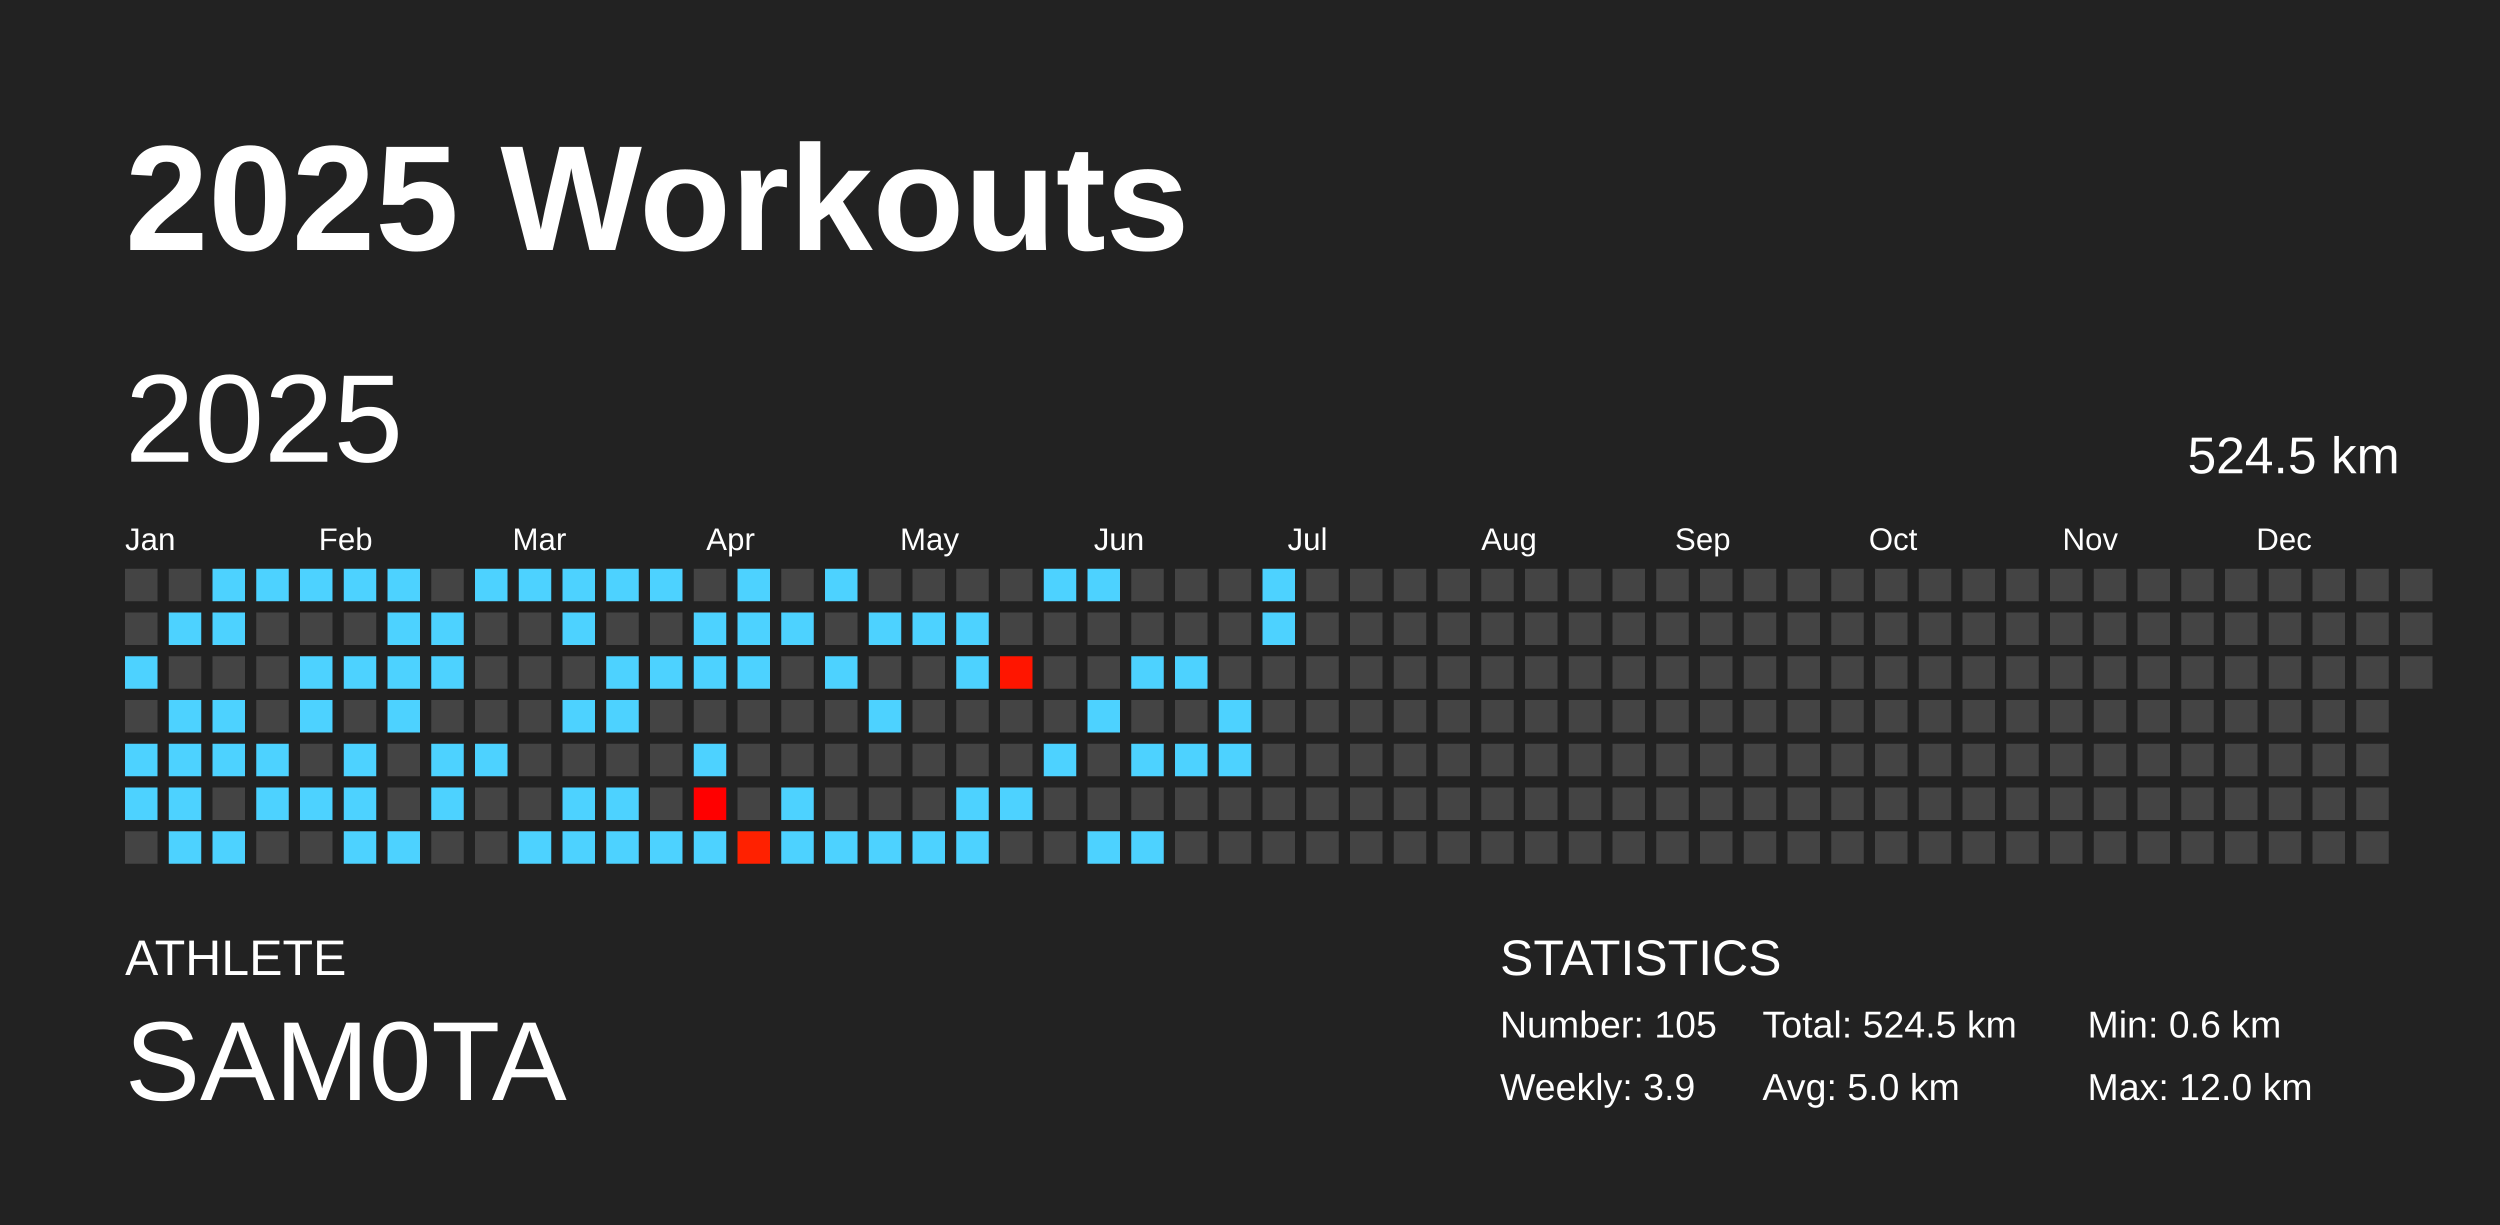
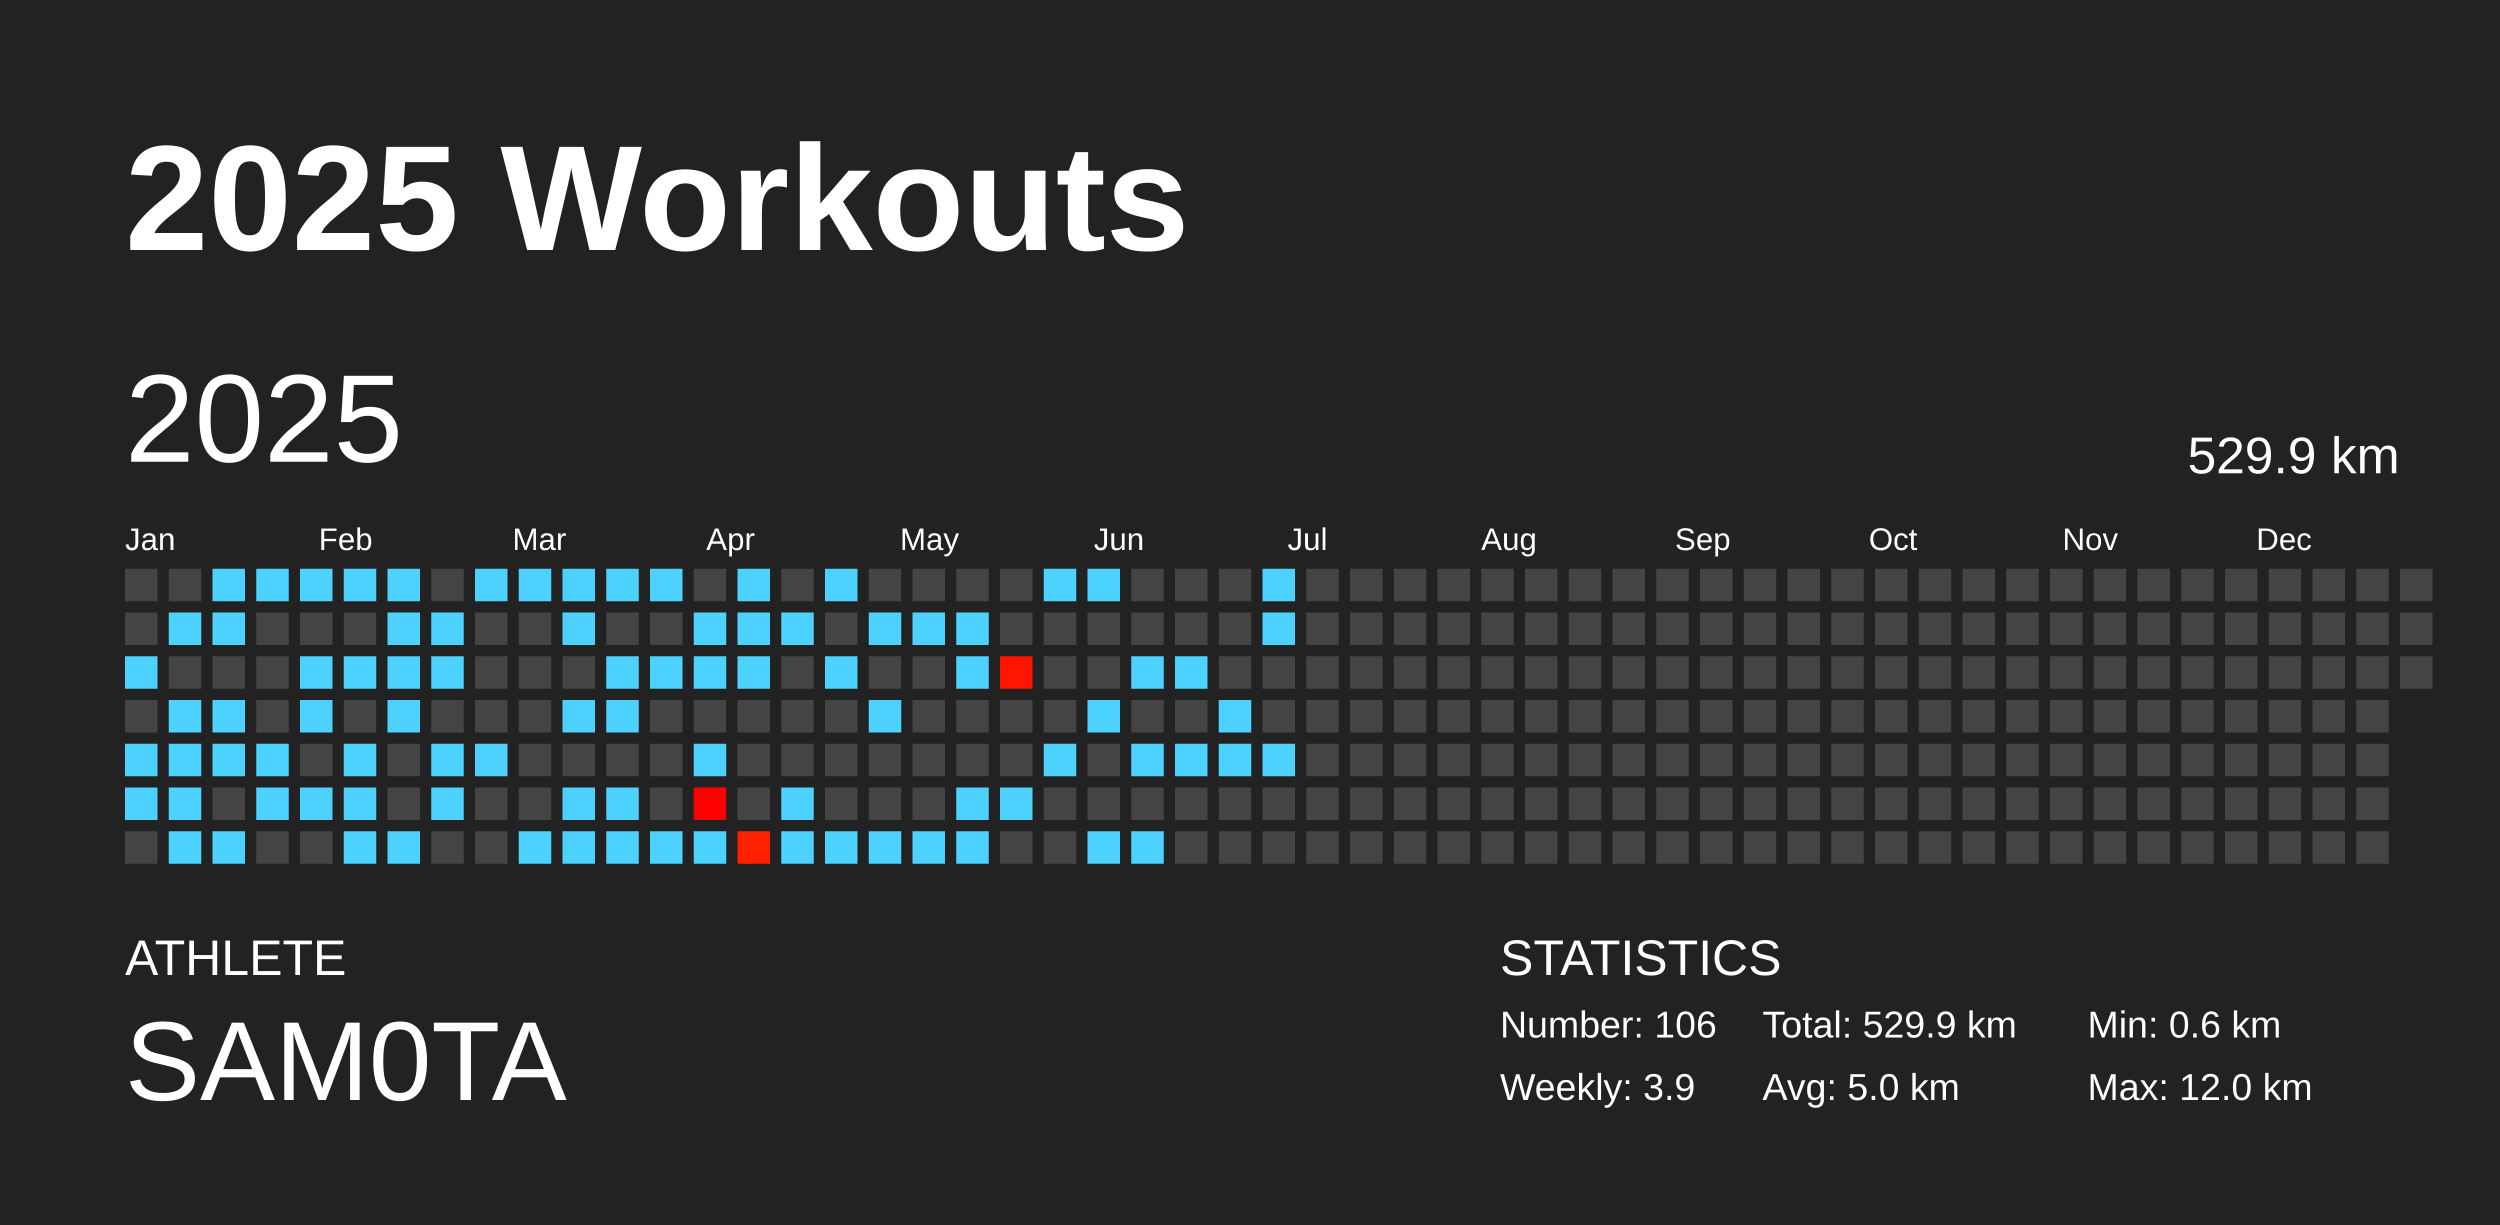
<svg xmlns="http://www.w3.org/2000/svg" baseProfile="full" height="98mm" version="1.1" viewBox="0,0,200,98" width="200mm">
  <defs />
  <rect fill="#222222" height="98" width="200" x="0" y="0" />
  <text fill="#FFFFFF" style="font-size:12px; font-family:Arial; font-weight:bold;" x="10" y="20">2025 Workouts</text>
  <text fill="#FFFFFF" style="font-size:4px; font-family:Arial" x="10" y="78">ATHLETE</text>
  <text fill="#FFFFFF" style="font-size:9px; font-family:Arial" x="10" y="88">SAM0TA</text>
  <text fill="#FFFFFF" style="font-size:4px; font-family:Arial" x="120" y="78">STATISTICS</text>
-   <text fill="#FFFFFF" style="font-size:3px; font-family:Arial" x="120" y="83">Number: 105</text>
+   <text fill="#FFFFFF" style="font-size:3px; font-family:Arial" x="120" y="83">Number: 106</text>
  <text fill="#FFFFFF" style="font-size:3px; font-family:Arial" x="120" y="88">Weekly: 3.9</text>
-   <text fill="#FFFFFF" style="font-size:3px; font-family:Arial" x="141" y="83">Total: 524.5 km</text>
+   <text fill="#FFFFFF" style="font-size:3px; font-family:Arial" x="141" y="83">Total: 529.9 km</text>
  <text fill="#FFFFFF" style="font-size:3px; font-family:Arial" x="141" y="88">Avg: 5.0 km</text>
  <text fill="#FFFFFF" style="font-size:3px; font-family:Arial" x="167" y="83">Min: 0.6 km</text>
  <text fill="#FFFFFF" style="font-size:3px; font-family:Arial" x="167" y="88">Max: 12.0 km</text>
  <text dominant-baseline="hanging" fill="#FFFFFF" style="font-size:10.0px; font-family:Arial;" x="10" y="30">2025</text>
-   <text dominant-baseline="hanging" fill="#FFFFFF" style="font-size:4.125px; font-family:Arial;" x="175" y="35">524.5 km</text>
+   <text dominant-baseline="hanging" fill="#FFFFFF" style="font-size:4.125px; font-family:Arial;" x="175" y="35">529.9 km</text>
  <text fill="#FFFFFF" style="font-size:2.5px; font-family:Arial" x="10.0" y="44">Jan</text>
  <text fill="#FFFFFF" style="font-size:2.5px; font-family:Arial" x="25.5" y="44">Feb</text>
  <text fill="#FFFFFF" style="font-size:2.5px; font-family:Arial" x="41.0" y="44">Mar</text>
  <text fill="#FFFFFF" style="font-size:2.5px; font-family:Arial" x="56.5" y="44">Apr</text>
  <text fill="#FFFFFF" style="font-size:2.5px; font-family:Arial" x="72.0" y="44">May</text>
  <text fill="#FFFFFF" style="font-size:2.5px; font-family:Arial" x="87.5" y="44">Jun</text>
  <text fill="#FFFFFF" style="font-size:2.5px; font-family:Arial" x="103.0" y="44">Jul</text>
  <text fill="#FFFFFF" style="font-size:2.5px; font-family:Arial" x="118.5" y="44">Aug</text>
  <text fill="#FFFFFF" style="font-size:2.5px; font-family:Arial" x="134.0" y="44">Sep</text>
  <text fill="#FFFFFF" style="font-size:2.5px; font-family:Arial" x="149.5" y="44">Oct</text>
  <text fill="#FFFFFF" style="font-size:2.5px; font-family:Arial" x="165.0" y="44">Nov</text>
  <text fill="#FFFFFF" style="font-size:2.5px; font-family:Arial" x="180.5" y="44">Dec</text>
  <rect fill="#444444" height="2.6" width="2.6" x="10.0" y="45.5" />
  <rect fill="#444444" height="2.6" width="2.6" x="10.0" y="49.0" />
  <rect fill="#4dd2ff" height="2.6" width="2.6" x="10.0" y="52.5" />
  <rect fill="#444444" height="2.6" width="2.6" x="10.0" y="56.0" />
  <rect fill="#4dd2ff" height="2.6" width="2.6" x="10.0" y="59.5" />
  <rect fill="#4dd2ff" height="2.6" width="2.6" x="10.0" y="63.0" />
  <rect fill="#444444" height="2.6" width="2.6" x="10.0" y="66.5" />
  <rect fill="#444444" height="2.6" width="2.6" x="13.5" y="45.5" />
  <rect fill="#4dd2ff" height="2.6" width="2.6" x="13.5" y="49.0" />
  <rect fill="#444444" height="2.6" width="2.6" x="13.5" y="52.5" />
  <rect fill="#4dd2ff" height="2.6" width="2.6" x="13.5" y="56.0" />
  <rect fill="#4dd2ff" height="2.6" width="2.6" x="13.5" y="59.5" />
  <rect fill="#4dd2ff" height="2.6" width="2.6" x="13.5" y="63.0" />
  <rect fill="#4dd2ff" height="2.6" width="2.6" x="13.5" y="66.5" />
  <rect fill="#4dd2ff" height="2.6" width="2.6" x="17.0" y="45.5" />
  <rect fill="#4dd2ff" height="2.6" width="2.6" x="17.0" y="49.0" />
  <rect fill="#444444" height="2.6" width="2.6" x="17.0" y="52.5" />
  <rect fill="#4dd2ff" height="2.6" width="2.6" x="17.0" y="56.0" />
  <rect fill="#4dd2ff" height="2.6" width="2.6" x="17.0" y="59.5" />
  <rect fill="#444444" height="2.6" width="2.6" x="17.0" y="63.0" />
  <rect fill="#4dd2ff" height="2.6" width="2.6" x="17.0" y="66.5" />
  <rect fill="#4dd2ff" height="2.6" width="2.6" x="20.5" y="45.5" />
  <rect fill="#444444" height="2.6" width="2.6" x="20.5" y="49.0" />
  <rect fill="#444444" height="2.6" width="2.6" x="20.5" y="52.5" />
  <rect fill="#444444" height="2.6" width="2.6" x="20.5" y="56.0" />
  <rect fill="#4dd2ff" height="2.6" width="2.6" x="20.5" y="59.5" />
  <rect fill="#4dd2ff" height="2.6" width="2.6" x="20.5" y="63.0" />
  <rect fill="#444444" height="2.6" width="2.6" x="20.5" y="66.5" />
  <rect fill="#4dd2ff" height="2.6" width="2.6" x="24.0" y="45.5" />
  <rect fill="#444444" height="2.6" width="2.6" x="24.0" y="49.0" />
  <rect fill="#4dd2ff" height="2.6" width="2.6" x="24.0" y="52.5" />
  <rect fill="#4dd2ff" height="2.6" width="2.6" x="24.0" y="56.0" />
  <rect fill="#444444" height="2.6" width="2.6" x="24.0" y="59.5" />
  <rect fill="#4dd2ff" height="2.6" width="2.6" x="24.0" y="63.0" />
  <rect fill="#444444" height="2.6" width="2.6" x="24.0" y="66.5" />
  <rect fill="#4dd2ff" height="2.6" width="2.6" x="27.5" y="45.5" />
  <rect fill="#444444" height="2.6" width="2.6" x="27.5" y="49.0" />
  <rect fill="#4dd2ff" height="2.6" width="2.6" x="27.5" y="52.5" />
  <rect fill="#444444" height="2.6" width="2.6" x="27.5" y="56.0" />
  <rect fill="#4dd2ff" height="2.6" width="2.6" x="27.5" y="59.5" />
  <rect fill="#4dd2ff" height="2.6" width="2.6" x="27.5" y="63.0" />
  <rect fill="#4dd2ff" height="2.6" width="2.6" x="27.5" y="66.5" />
  <rect fill="#4dd2ff" height="2.6" width="2.6" x="31.0" y="45.5" />
  <rect fill="#4dd2ff" height="2.6" width="2.6" x="31.0" y="49.0" />
  <rect fill="#4dd2ff" height="2.6" width="2.6" x="31.0" y="52.5" />
  <rect fill="#4dd2ff" height="2.6" width="2.6" x="31.0" y="56.0" />
  <rect fill="#444444" height="2.6" width="2.6" x="31.0" y="59.5" />
  <rect fill="#444444" height="2.6" width="2.6" x="31.0" y="63.0" />
  <rect fill="#4dd2ff" height="2.6" width="2.6" x="31.0" y="66.5" />
  <rect fill="#444444" height="2.6" width="2.6" x="34.5" y="45.5" />
  <rect fill="#4dd2ff" height="2.6" width="2.6" x="34.5" y="49.0" />
  <rect fill="#4dd2ff" height="2.6" width="2.6" x="34.5" y="52.5" />
  <rect fill="#444444" height="2.6" width="2.6" x="34.5" y="56.0" />
  <rect fill="#4dd2ff" height="2.6" width="2.6" x="34.5" y="59.5" />
  <rect fill="#4dd2ff" height="2.6" width="2.6" x="34.5" y="63.0" />
  <rect fill="#444444" height="2.6" width="2.6" x="34.5" y="66.5" />
  <rect fill="#4dd2ff" height="2.6" width="2.6" x="38.0" y="45.5" />
  <rect fill="#444444" height="2.6" width="2.6" x="38.0" y="49.0" />
  <rect fill="#444444" height="2.6" width="2.6" x="38.0" y="52.5" />
  <rect fill="#444444" height="2.6" width="2.6" x="38.0" y="56.0" />
  <rect fill="#4dd2ff" height="2.6" width="2.6" x="38.0" y="59.5" />
  <rect fill="#444444" height="2.6" width="2.6" x="38.0" y="63.0" />
  <rect fill="#444444" height="2.6" width="2.6" x="38.0" y="66.5" />
  <rect fill="#4dd2ff" height="2.6" width="2.6" x="41.5" y="45.5" />
  <rect fill="#444444" height="2.6" width="2.6" x="41.5" y="49.0" />
  <rect fill="#444444" height="2.6" width="2.6" x="41.5" y="52.5" />
  <rect fill="#444444" height="2.6" width="2.6" x="41.5" y="56.0" />
  <rect fill="#444444" height="2.6" width="2.6" x="41.5" y="59.5" />
  <rect fill="#444444" height="2.6" width="2.6" x="41.5" y="63.0" />
  <rect fill="#4dd2ff" height="2.6" width="2.6" x="41.5" y="66.5" />
  <rect fill="#4dd2ff" height="2.6" width="2.6" x="45.0" y="45.5" />
  <rect fill="#4dd2ff" height="2.6" width="2.6" x="45.0" y="49.0" />
  <rect fill="#444444" height="2.6" width="2.6" x="45.0" y="52.5" />
  <rect fill="#4dd2ff" height="2.6" width="2.6" x="45.0" y="56.0" />
  <rect fill="#444444" height="2.6" width="2.6" x="45.0" y="59.5" />
  <rect fill="#4dd2ff" height="2.6" width="2.6" x="45.0" y="63.0" />
  <rect fill="#4dd2ff" height="2.6" width="2.6" x="45.0" y="66.5" />
  <rect fill="#4dd2ff" height="2.6" width="2.6" x="48.5" y="45.5" />
  <rect fill="#444444" height="2.6" width="2.6" x="48.5" y="49.0" />
  <rect fill="#4dd2ff" height="2.6" width="2.6" x="48.5" y="52.5" />
  <rect fill="#4dd2ff" height="2.6" width="2.6" x="48.5" y="56.0" />
  <rect fill="#444444" height="2.6" width="2.6" x="48.5" y="59.5" />
  <rect fill="#4dd2ff" height="2.6" width="2.6" x="48.5" y="63.0" />
  <rect fill="#4dd2ff" height="2.6" width="2.6" x="48.5" y="66.5" />
  <rect fill="#4dd2ff" height="2.6" width="2.6" x="52.0" y="45.5" />
  <rect fill="#444444" height="2.6" width="2.6" x="52.0" y="49.0" />
  <rect fill="#4dd2ff" height="2.6" width="2.6" x="52.0" y="52.5" />
  <rect fill="#444444" height="2.6" width="2.6" x="52.0" y="56.0" />
  <rect fill="#444444" height="2.6" width="2.6" x="52.0" y="59.5" />
  <rect fill="#444444" height="2.6" width="2.6" x="52.0" y="63.0" />
  <rect fill="#4dd2ff" height="2.6" width="2.6" x="52.0" y="66.5" />
  <rect fill="#444444" height="2.6" width="2.6" x="55.5" y="45.5" />
  <rect fill="#4dd2ff" height="2.6" width="2.6" x="55.5" y="49.0" />
  <rect fill="#4dd2ff" height="2.6" width="2.6" x="55.5" y="52.5" />
  <rect fill="#444444" height="2.6" width="2.6" x="55.5" y="56.0" />
  <rect fill="#4dd2ff" height="2.6" width="2.6" x="55.5" y="59.5" />
  <rect fill="#ff0000" height="2.6" width="2.6" x="55.5" y="63.0" />
  <rect fill="#4dd2ff" height="2.6" width="2.6" x="55.5" y="66.5" />
  <rect fill="#4dd2ff" height="2.6" width="2.6" x="59.0" y="45.5" />
  <rect fill="#4dd2ff" height="2.6" width="2.6" x="59.0" y="49.0" />
  <rect fill="#4dd2ff" height="2.6" width="2.6" x="59.0" y="52.5" />
  <rect fill="#444444" height="2.6" width="2.6" x="59.0" y="56.0" />
  <rect fill="#444444" height="2.6" width="2.6" x="59.0" y="59.5" />
  <rect fill="#444444" height="2.6" width="2.6" x="59.0" y="63.0" />
  <rect fill="#ff2100" height="2.6" width="2.6" x="59.0" y="66.5" />
  <rect fill="#444444" height="2.6" width="2.6" x="62.5" y="45.5" />
  <rect fill="#4dd2ff" height="2.6" width="2.6" x="62.5" y="49.0" />
  <rect fill="#444444" height="2.6" width="2.6" x="62.5" y="52.5" />
  <rect fill="#444444" height="2.6" width="2.6" x="62.5" y="56.0" />
  <rect fill="#444444" height="2.6" width="2.6" x="62.5" y="59.5" />
  <rect fill="#4dd2ff" height="2.6" width="2.6" x="62.5" y="63.0" />
  <rect fill="#4dd2ff" height="2.6" width="2.6" x="62.5" y="66.5" />
  <rect fill="#4dd2ff" height="2.6" width="2.6" x="66.0" y="45.5" />
  <rect fill="#444444" height="2.6" width="2.6" x="66.0" y="49.0" />
  <rect fill="#4dd2ff" height="2.6" width="2.6" x="66.0" y="52.5" />
  <rect fill="#444444" height="2.6" width="2.6" x="66.0" y="56.0" />
  <rect fill="#444444" height="2.6" width="2.6" x="66.0" y="59.5" />
  <rect fill="#444444" height="2.6" width="2.6" x="66.0" y="63.0" />
  <rect fill="#4dd2ff" height="2.6" width="2.6" x="66.0" y="66.5" />
  <rect fill="#444444" height="2.6" width="2.6" x="69.5" y="45.5" />
  <rect fill="#4dd2ff" height="2.6" width="2.6" x="69.5" y="49.0" />
  <rect fill="#444444" height="2.6" width="2.6" x="69.5" y="52.5" />
  <rect fill="#4dd2ff" height="2.6" width="2.6" x="69.5" y="56.0" />
  <rect fill="#444444" height="2.6" width="2.6" x="69.5" y="59.5" />
  <rect fill="#444444" height="2.6" width="2.6" x="69.5" y="63.0" />
  <rect fill="#4dd2ff" height="2.6" width="2.6" x="69.5" y="66.5" />
  <rect fill="#444444" height="2.6" width="2.6" x="73.0" y="45.5" />
  <rect fill="#4dd2ff" height="2.6" width="2.6" x="73.0" y="49.0" />
  <rect fill="#444444" height="2.6" width="2.6" x="73.0" y="52.5" />
  <rect fill="#444444" height="2.6" width="2.6" x="73.0" y="56.0" />
  <rect fill="#444444" height="2.6" width="2.6" x="73.0" y="59.5" />
  <rect fill="#444444" height="2.6" width="2.6" x="73.0" y="63.0" />
  <rect fill="#4dd2ff" height="2.6" width="2.6" x="73.0" y="66.5" />
  <rect fill="#444444" height="2.6" width="2.6" x="76.5" y="45.5" />
  <rect fill="#4dd2ff" height="2.6" width="2.6" x="76.5" y="49.0" />
  <rect fill="#4dd2ff" height="2.6" width="2.6" x="76.5" y="52.5" />
  <rect fill="#444444" height="2.6" width="2.6" x="76.5" y="56.0" />
  <rect fill="#444444" height="2.6" width="2.6" x="76.5" y="59.5" />
  <rect fill="#4dd2ff" height="2.6" width="2.6" x="76.5" y="63.0" />
  <rect fill="#4dd2ff" height="2.6" width="2.6" x="76.5" y="66.5" />
  <rect fill="#444444" height="2.6" width="2.6" x="80.0" y="45.5" />
  <rect fill="#444444" height="2.6" width="2.6" x="80.0" y="49.0" />
  <rect fill="#ff1500" height="2.6" width="2.6" x="80.0" y="52.5" />
  <rect fill="#444444" height="2.6" width="2.6" x="80.0" y="56.0" />
  <rect fill="#444444" height="2.6" width="2.6" x="80.0" y="59.5" />
  <rect fill="#4dd2ff" height="2.6" width="2.6" x="80.0" y="63.0" />
  <rect fill="#444444" height="2.6" width="2.6" x="80.0" y="66.5" />
  <rect fill="#4dd2ff" height="2.6" width="2.6" x="83.5" y="45.5" />
  <rect fill="#444444" height="2.6" width="2.6" x="83.5" y="49.0" />
  <rect fill="#444444" height="2.6" width="2.6" x="83.5" y="52.5" />
  <rect fill="#444444" height="2.6" width="2.6" x="83.5" y="56.0" />
  <rect fill="#4dd2ff" height="2.6" width="2.6" x="83.5" y="59.5" />
  <rect fill="#444444" height="2.6" width="2.6" x="83.5" y="63.0" />
  <rect fill="#444444" height="2.6" width="2.6" x="83.5" y="66.5" />
  <rect fill="#4dd2ff" height="2.6" width="2.6" x="87.0" y="45.5" />
  <rect fill="#444444" height="2.6" width="2.6" x="87.0" y="49.0" />
  <rect fill="#444444" height="2.6" width="2.6" x="87.0" y="52.5" />
  <rect fill="#4dd2ff" height="2.6" width="2.6" x="87.0" y="56.0" />
  <rect fill="#444444" height="2.6" width="2.6" x="87.0" y="59.5" />
  <rect fill="#444444" height="2.6" width="2.6" x="87.0" y="63.0" />
  <rect fill="#4dd2ff" height="2.6" width="2.6" x="87.0" y="66.5" />
  <rect fill="#444444" height="2.6" width="2.6" x="90.5" y="45.5" />
  <rect fill="#444444" height="2.6" width="2.6" x="90.5" y="49.0" />
  <rect fill="#4dd2ff" height="2.6" width="2.6" x="90.5" y="52.5" />
  <rect fill="#444444" height="2.6" width="2.6" x="90.5" y="56.0" />
  <rect fill="#4dd2ff" height="2.6" width="2.6" x="90.5" y="59.5" />
  <rect fill="#444444" height="2.6" width="2.6" x="90.5" y="63.0" />
  <rect fill="#4dd2ff" height="2.6" width="2.6" x="90.5" y="66.5" />
  <rect fill="#444444" height="2.6" width="2.6" x="94.0" y="45.5" />
  <rect fill="#444444" height="2.6" width="2.6" x="94.0" y="49.0" />
  <rect fill="#4dd2ff" height="2.6" width="2.6" x="94.0" y="52.5" />
  <rect fill="#444444" height="2.6" width="2.6" x="94.0" y="56.0" />
  <rect fill="#4dd2ff" height="2.6" width="2.6" x="94.0" y="59.5" />
  <rect fill="#444444" height="2.6" width="2.6" x="94.0" y="63.0" />
  <rect fill="#444444" height="2.6" width="2.6" x="94.0" y="66.5" />
  <rect fill="#444444" height="2.6" width="2.6" x="97.5" y="45.5" />
  <rect fill="#444444" height="2.6" width="2.6" x="97.5" y="49.0" />
  <rect fill="#444444" height="2.6" width="2.6" x="97.5" y="52.5" />
  <rect fill="#4dd2ff" height="2.6" width="2.6" x="97.5" y="56.0" />
  <rect fill="#4dd2ff" height="2.6" width="2.6" x="97.5" y="59.5" />
  <rect fill="#444444" height="2.6" width="2.6" x="97.5" y="63.0" />
  <rect fill="#444444" height="2.6" width="2.6" x="97.5" y="66.5" />
  <rect fill="#4dd2ff" height="2.6" width="2.6" x="101.0" y="45.5" />
  <rect fill="#4dd2ff" height="2.6" width="2.6" x="101.0" y="49.0" />
  <rect fill="#444444" height="2.6" width="2.6" x="101.0" y="52.5" />
  <rect fill="#444444" height="2.6" width="2.6" x="101.0" y="56.0" />
-   <rect fill="#444444" height="2.6" width="2.6" x="101.0" y="59.5" />
+   <rect fill="#4dd2ff" height="2.6" width="2.6" x="101.0" y="59.5" />
  <rect fill="#444444" height="2.6" width="2.6" x="101.0" y="63.0" />
  <rect fill="#444444" height="2.6" width="2.6" x="101.0" y="66.5" />
  <rect fill="#444444" height="2.6" width="2.6" x="104.5" y="45.5" />
  <rect fill="#444444" height="2.6" width="2.6" x="104.5" y="49.0" />
  <rect fill="#444444" height="2.6" width="2.6" x="104.5" y="52.5" />
  <rect fill="#444444" height="2.6" width="2.6" x="104.5" y="56.0" />
  <rect fill="#444444" height="2.6" width="2.6" x="104.5" y="59.5" />
  <rect fill="#444444" height="2.6" width="2.6" x="104.5" y="63.0" />
  <rect fill="#444444" height="2.6" width="2.6" x="104.5" y="66.5" />
  <rect fill="#444444" height="2.6" width="2.6" x="108.0" y="45.5" />
  <rect fill="#444444" height="2.6" width="2.6" x="108.0" y="49.0" />
  <rect fill="#444444" height="2.6" width="2.6" x="108.0" y="52.5" />
  <rect fill="#444444" height="2.6" width="2.6" x="108.0" y="56.0" />
  <rect fill="#444444" height="2.6" width="2.6" x="108.0" y="59.5" />
  <rect fill="#444444" height="2.6" width="2.6" x="108.0" y="63.0" />
  <rect fill="#444444" height="2.6" width="2.6" x="108.0" y="66.5" />
  <rect fill="#444444" height="2.6" width="2.6" x="111.5" y="45.5" />
  <rect fill="#444444" height="2.6" width="2.6" x="111.5" y="49.0" />
  <rect fill="#444444" height="2.6" width="2.6" x="111.5" y="52.5" />
  <rect fill="#444444" height="2.6" width="2.6" x="111.5" y="56.0" />
  <rect fill="#444444" height="2.6" width="2.6" x="111.5" y="59.5" />
  <rect fill="#444444" height="2.6" width="2.6" x="111.5" y="63.0" />
  <rect fill="#444444" height="2.6" width="2.6" x="111.5" y="66.5" />
  <rect fill="#444444" height="2.6" width="2.6" x="115.0" y="45.5" />
  <rect fill="#444444" height="2.6" width="2.6" x="115.0" y="49.0" />
  <rect fill="#444444" height="2.6" width="2.6" x="115.0" y="52.5" />
  <rect fill="#444444" height="2.6" width="2.6" x="115.0" y="56.0" />
  <rect fill="#444444" height="2.6" width="2.6" x="115.0" y="59.5" />
  <rect fill="#444444" height="2.6" width="2.6" x="115.0" y="63.0" />
  <rect fill="#444444" height="2.6" width="2.6" x="115.0" y="66.5" />
  <rect fill="#444444" height="2.6" width="2.6" x="118.5" y="45.5" />
  <rect fill="#444444" height="2.6" width="2.6" x="118.5" y="49.0" />
  <rect fill="#444444" height="2.6" width="2.6" x="118.5" y="52.5" />
  <rect fill="#444444" height="2.6" width="2.6" x="118.5" y="56.0" />
  <rect fill="#444444" height="2.6" width="2.6" x="118.5" y="59.5" />
  <rect fill="#444444" height="2.6" width="2.6" x="118.5" y="63.0" />
  <rect fill="#444444" height="2.6" width="2.6" x="118.5" y="66.5" />
  <rect fill="#444444" height="2.6" width="2.6" x="122.0" y="45.5" />
  <rect fill="#444444" height="2.6" width="2.6" x="122.0" y="49.0" />
  <rect fill="#444444" height="2.6" width="2.6" x="122.0" y="52.5" />
  <rect fill="#444444" height="2.6" width="2.6" x="122.0" y="56.0" />
  <rect fill="#444444" height="2.6" width="2.6" x="122.0" y="59.5" />
  <rect fill="#444444" height="2.6" width="2.6" x="122.0" y="63.0" />
  <rect fill="#444444" height="2.6" width="2.6" x="122.0" y="66.5" />
  <rect fill="#444444" height="2.6" width="2.6" x="125.5" y="45.5" />
  <rect fill="#444444" height="2.6" width="2.6" x="125.5" y="49.0" />
  <rect fill="#444444" height="2.6" width="2.6" x="125.5" y="52.5" />
  <rect fill="#444444" height="2.6" width="2.6" x="125.5" y="56.0" />
  <rect fill="#444444" height="2.6" width="2.6" x="125.5" y="59.5" />
  <rect fill="#444444" height="2.6" width="2.6" x="125.5" y="63.0" />
  <rect fill="#444444" height="2.6" width="2.6" x="125.5" y="66.5" />
  <rect fill="#444444" height="2.6" width="2.6" x="129.0" y="45.5" />
  <rect fill="#444444" height="2.6" width="2.6" x="129.0" y="49.0" />
  <rect fill="#444444" height="2.6" width="2.6" x="129.0" y="52.5" />
  <rect fill="#444444" height="2.6" width="2.6" x="129.0" y="56.0" />
  <rect fill="#444444" height="2.6" width="2.6" x="129.0" y="59.5" />
  <rect fill="#444444" height="2.6" width="2.6" x="129.0" y="63.0" />
  <rect fill="#444444" height="2.6" width="2.6" x="129.0" y="66.5" />
  <rect fill="#444444" height="2.6" width="2.6" x="132.5" y="45.5" />
  <rect fill="#444444" height="2.6" width="2.6" x="132.5" y="49.0" />
  <rect fill="#444444" height="2.6" width="2.6" x="132.5" y="52.5" />
  <rect fill="#444444" height="2.6" width="2.6" x="132.5" y="56.0" />
  <rect fill="#444444" height="2.6" width="2.6" x="132.5" y="59.5" />
  <rect fill="#444444" height="2.6" width="2.6" x="132.5" y="63.0" />
  <rect fill="#444444" height="2.6" width="2.6" x="132.5" y="66.5" />
  <rect fill="#444444" height="2.6" width="2.6" x="136.0" y="45.5" />
  <rect fill="#444444" height="2.6" width="2.6" x="136.0" y="49.0" />
  <rect fill="#444444" height="2.6" width="2.6" x="136.0" y="52.5" />
  <rect fill="#444444" height="2.6" width="2.6" x="136.0" y="56.0" />
  <rect fill="#444444" height="2.6" width="2.6" x="136.0" y="59.5" />
  <rect fill="#444444" height="2.6" width="2.6" x="136.0" y="63.0" />
  <rect fill="#444444" height="2.6" width="2.6" x="136.0" y="66.5" />
  <rect fill="#444444" height="2.6" width="2.6" x="139.5" y="45.5" />
  <rect fill="#444444" height="2.6" width="2.6" x="139.5" y="49.0" />
  <rect fill="#444444" height="2.6" width="2.6" x="139.5" y="52.5" />
  <rect fill="#444444" height="2.6" width="2.6" x="139.5" y="56.0" />
  <rect fill="#444444" height="2.6" width="2.6" x="139.5" y="59.5" />
  <rect fill="#444444" height="2.6" width="2.6" x="139.5" y="63.0" />
  <rect fill="#444444" height="2.6" width="2.6" x="139.5" y="66.5" />
  <rect fill="#444444" height="2.6" width="2.6" x="143.0" y="45.5" />
  <rect fill="#444444" height="2.6" width="2.6" x="143.0" y="49.0" />
  <rect fill="#444444" height="2.6" width="2.6" x="143.0" y="52.5" />
  <rect fill="#444444" height="2.6" width="2.6" x="143.0" y="56.0" />
  <rect fill="#444444" height="2.6" width="2.6" x="143.0" y="59.5" />
  <rect fill="#444444" height="2.6" width="2.6" x="143.0" y="63.0" />
  <rect fill="#444444" height="2.6" width="2.6" x="143.0" y="66.5" />
  <rect fill="#444444" height="2.6" width="2.6" x="146.5" y="45.5" />
  <rect fill="#444444" height="2.6" width="2.6" x="146.5" y="49.0" />
  <rect fill="#444444" height="2.6" width="2.6" x="146.5" y="52.5" />
  <rect fill="#444444" height="2.6" width="2.6" x="146.5" y="56.0" />
  <rect fill="#444444" height="2.6" width="2.6" x="146.5" y="59.5" />
  <rect fill="#444444" height="2.6" width="2.6" x="146.5" y="63.0" />
  <rect fill="#444444" height="2.6" width="2.6" x="146.5" y="66.5" />
  <rect fill="#444444" height="2.6" width="2.6" x="150.0" y="45.5" />
  <rect fill="#444444" height="2.6" width="2.6" x="150.0" y="49.0" />
  <rect fill="#444444" height="2.6" width="2.6" x="150.0" y="52.5" />
  <rect fill="#444444" height="2.6" width="2.6" x="150.0" y="56.0" />
  <rect fill="#444444" height="2.6" width="2.6" x="150.0" y="59.5" />
  <rect fill="#444444" height="2.6" width="2.6" x="150.0" y="63.0" />
  <rect fill="#444444" height="2.6" width="2.6" x="150.0" y="66.5" />
  <rect fill="#444444" height="2.6" width="2.6" x="153.5" y="45.5" />
  <rect fill="#444444" height="2.6" width="2.6" x="153.5" y="49.0" />
  <rect fill="#444444" height="2.6" width="2.6" x="153.5" y="52.5" />
  <rect fill="#444444" height="2.6" width="2.6" x="153.5" y="56.0" />
  <rect fill="#444444" height="2.6" width="2.6" x="153.5" y="59.5" />
  <rect fill="#444444" height="2.6" width="2.6" x="153.5" y="63.0" />
  <rect fill="#444444" height="2.6" width="2.6" x="153.5" y="66.5" />
  <rect fill="#444444" height="2.6" width="2.6" x="157.0" y="45.5" />
  <rect fill="#444444" height="2.6" width="2.6" x="157.0" y="49.0" />
  <rect fill="#444444" height="2.6" width="2.6" x="157.0" y="52.5" />
  <rect fill="#444444" height="2.6" width="2.6" x="157.0" y="56.0" />
  <rect fill="#444444" height="2.6" width="2.6" x="157.0" y="59.5" />
  <rect fill="#444444" height="2.6" width="2.6" x="157.0" y="63.0" />
  <rect fill="#444444" height="2.6" width="2.6" x="157.0" y="66.5" />
  <rect fill="#444444" height="2.6" width="2.6" x="160.5" y="45.5" />
  <rect fill="#444444" height="2.6" width="2.6" x="160.5" y="49.0" />
  <rect fill="#444444" height="2.6" width="2.6" x="160.5" y="52.5" />
  <rect fill="#444444" height="2.6" width="2.6" x="160.5" y="56.0" />
  <rect fill="#444444" height="2.6" width="2.6" x="160.5" y="59.5" />
  <rect fill="#444444" height="2.6" width="2.6" x="160.5" y="63.0" />
  <rect fill="#444444" height="2.6" width="2.6" x="160.5" y="66.5" />
  <rect fill="#444444" height="2.6" width="2.6" x="164.0" y="45.5" />
  <rect fill="#444444" height="2.6" width="2.6" x="164.0" y="49.0" />
  <rect fill="#444444" height="2.6" width="2.6" x="164.0" y="52.5" />
  <rect fill="#444444" height="2.6" width="2.6" x="164.0" y="56.0" />
  <rect fill="#444444" height="2.6" width="2.6" x="164.0" y="59.5" />
  <rect fill="#444444" height="2.6" width="2.6" x="164.0" y="63.0" />
  <rect fill="#444444" height="2.6" width="2.6" x="164.0" y="66.5" />
  <rect fill="#444444" height="2.6" width="2.6" x="167.5" y="45.5" />
  <rect fill="#444444" height="2.6" width="2.6" x="167.5" y="49.0" />
  <rect fill="#444444" height="2.6" width="2.6" x="167.5" y="52.5" />
  <rect fill="#444444" height="2.6" width="2.6" x="167.5" y="56.0" />
  <rect fill="#444444" height="2.6" width="2.6" x="167.5" y="59.5" />
  <rect fill="#444444" height="2.6" width="2.6" x="167.5" y="63.0" />
  <rect fill="#444444" height="2.6" width="2.6" x="167.5" y="66.5" />
  <rect fill="#444444" height="2.6" width="2.6" x="171.0" y="45.5" />
  <rect fill="#444444" height="2.6" width="2.6" x="171.0" y="49.0" />
  <rect fill="#444444" height="2.6" width="2.6" x="171.0" y="52.5" />
  <rect fill="#444444" height="2.6" width="2.6" x="171.0" y="56.0" />
  <rect fill="#444444" height="2.6" width="2.6" x="171.0" y="59.5" />
  <rect fill="#444444" height="2.6" width="2.6" x="171.0" y="63.0" />
  <rect fill="#444444" height="2.6" width="2.6" x="171.0" y="66.5" />
  <rect fill="#444444" height="2.6" width="2.6" x="174.5" y="45.5" />
  <rect fill="#444444" height="2.6" width="2.6" x="174.5" y="49.0" />
  <rect fill="#444444" height="2.6" width="2.6" x="174.5" y="52.5" />
  <rect fill="#444444" height="2.6" width="2.6" x="174.5" y="56.0" />
  <rect fill="#444444" height="2.6" width="2.6" x="174.5" y="59.5" />
  <rect fill="#444444" height="2.6" width="2.6" x="174.5" y="63.0" />
  <rect fill="#444444" height="2.6" width="2.6" x="174.5" y="66.5" />
  <rect fill="#444444" height="2.6" width="2.6" x="178.0" y="45.5" />
  <rect fill="#444444" height="2.6" width="2.6" x="178.0" y="49.0" />
  <rect fill="#444444" height="2.6" width="2.6" x="178.0" y="52.5" />
  <rect fill="#444444" height="2.6" width="2.6" x="178.0" y="56.0" />
  <rect fill="#444444" height="2.6" width="2.6" x="178.0" y="59.5" />
  <rect fill="#444444" height="2.6" width="2.6" x="178.0" y="63.0" />
  <rect fill="#444444" height="2.6" width="2.6" x="178.0" y="66.5" />
  <rect fill="#444444" height="2.6" width="2.6" x="181.5" y="45.5" />
  <rect fill="#444444" height="2.6" width="2.6" x="181.5" y="49.0" />
  <rect fill="#444444" height="2.6" width="2.6" x="181.5" y="52.5" />
  <rect fill="#444444" height="2.6" width="2.6" x="181.5" y="56.0" />
  <rect fill="#444444" height="2.6" width="2.6" x="181.5" y="59.5" />
  <rect fill="#444444" height="2.6" width="2.6" x="181.5" y="63.0" />
  <rect fill="#444444" height="2.6" width="2.6" x="181.5" y="66.5" />
  <rect fill="#444444" height="2.6" width="2.6" x="185.0" y="45.5" />
  <rect fill="#444444" height="2.6" width="2.6" x="185.0" y="49.0" />
  <rect fill="#444444" height="2.6" width="2.6" x="185.0" y="52.5" />
  <rect fill="#444444" height="2.6" width="2.6" x="185.0" y="56.0" />
  <rect fill="#444444" height="2.6" width="2.6" x="185.0" y="59.5" />
  <rect fill="#444444" height="2.6" width="2.6" x="185.0" y="63.0" />
  <rect fill="#444444" height="2.6" width="2.6" x="185.0" y="66.5" />
  <rect fill="#444444" height="2.6" width="2.6" x="188.5" y="45.5" />
  <rect fill="#444444" height="2.6" width="2.6" x="188.5" y="49.0" />
  <rect fill="#444444" height="2.6" width="2.6" x="188.5" y="52.5" />
  <rect fill="#444444" height="2.6" width="2.6" x="188.5" y="56.0" />
  <rect fill="#444444" height="2.6" width="2.6" x="188.5" y="59.5" />
  <rect fill="#444444" height="2.6" width="2.6" x="188.5" y="63.0" />
  <rect fill="#444444" height="2.6" width="2.6" x="188.5" y="66.5" />
  <rect fill="#444444" height="2.6" width="2.6" x="192.0" y="45.5" />
  <rect fill="#444444" height="2.6" width="2.6" x="192.0" y="49.0" />
  <rect fill="#444444" height="2.6" width="2.6" x="192.0" y="52.5" />
</svg>
